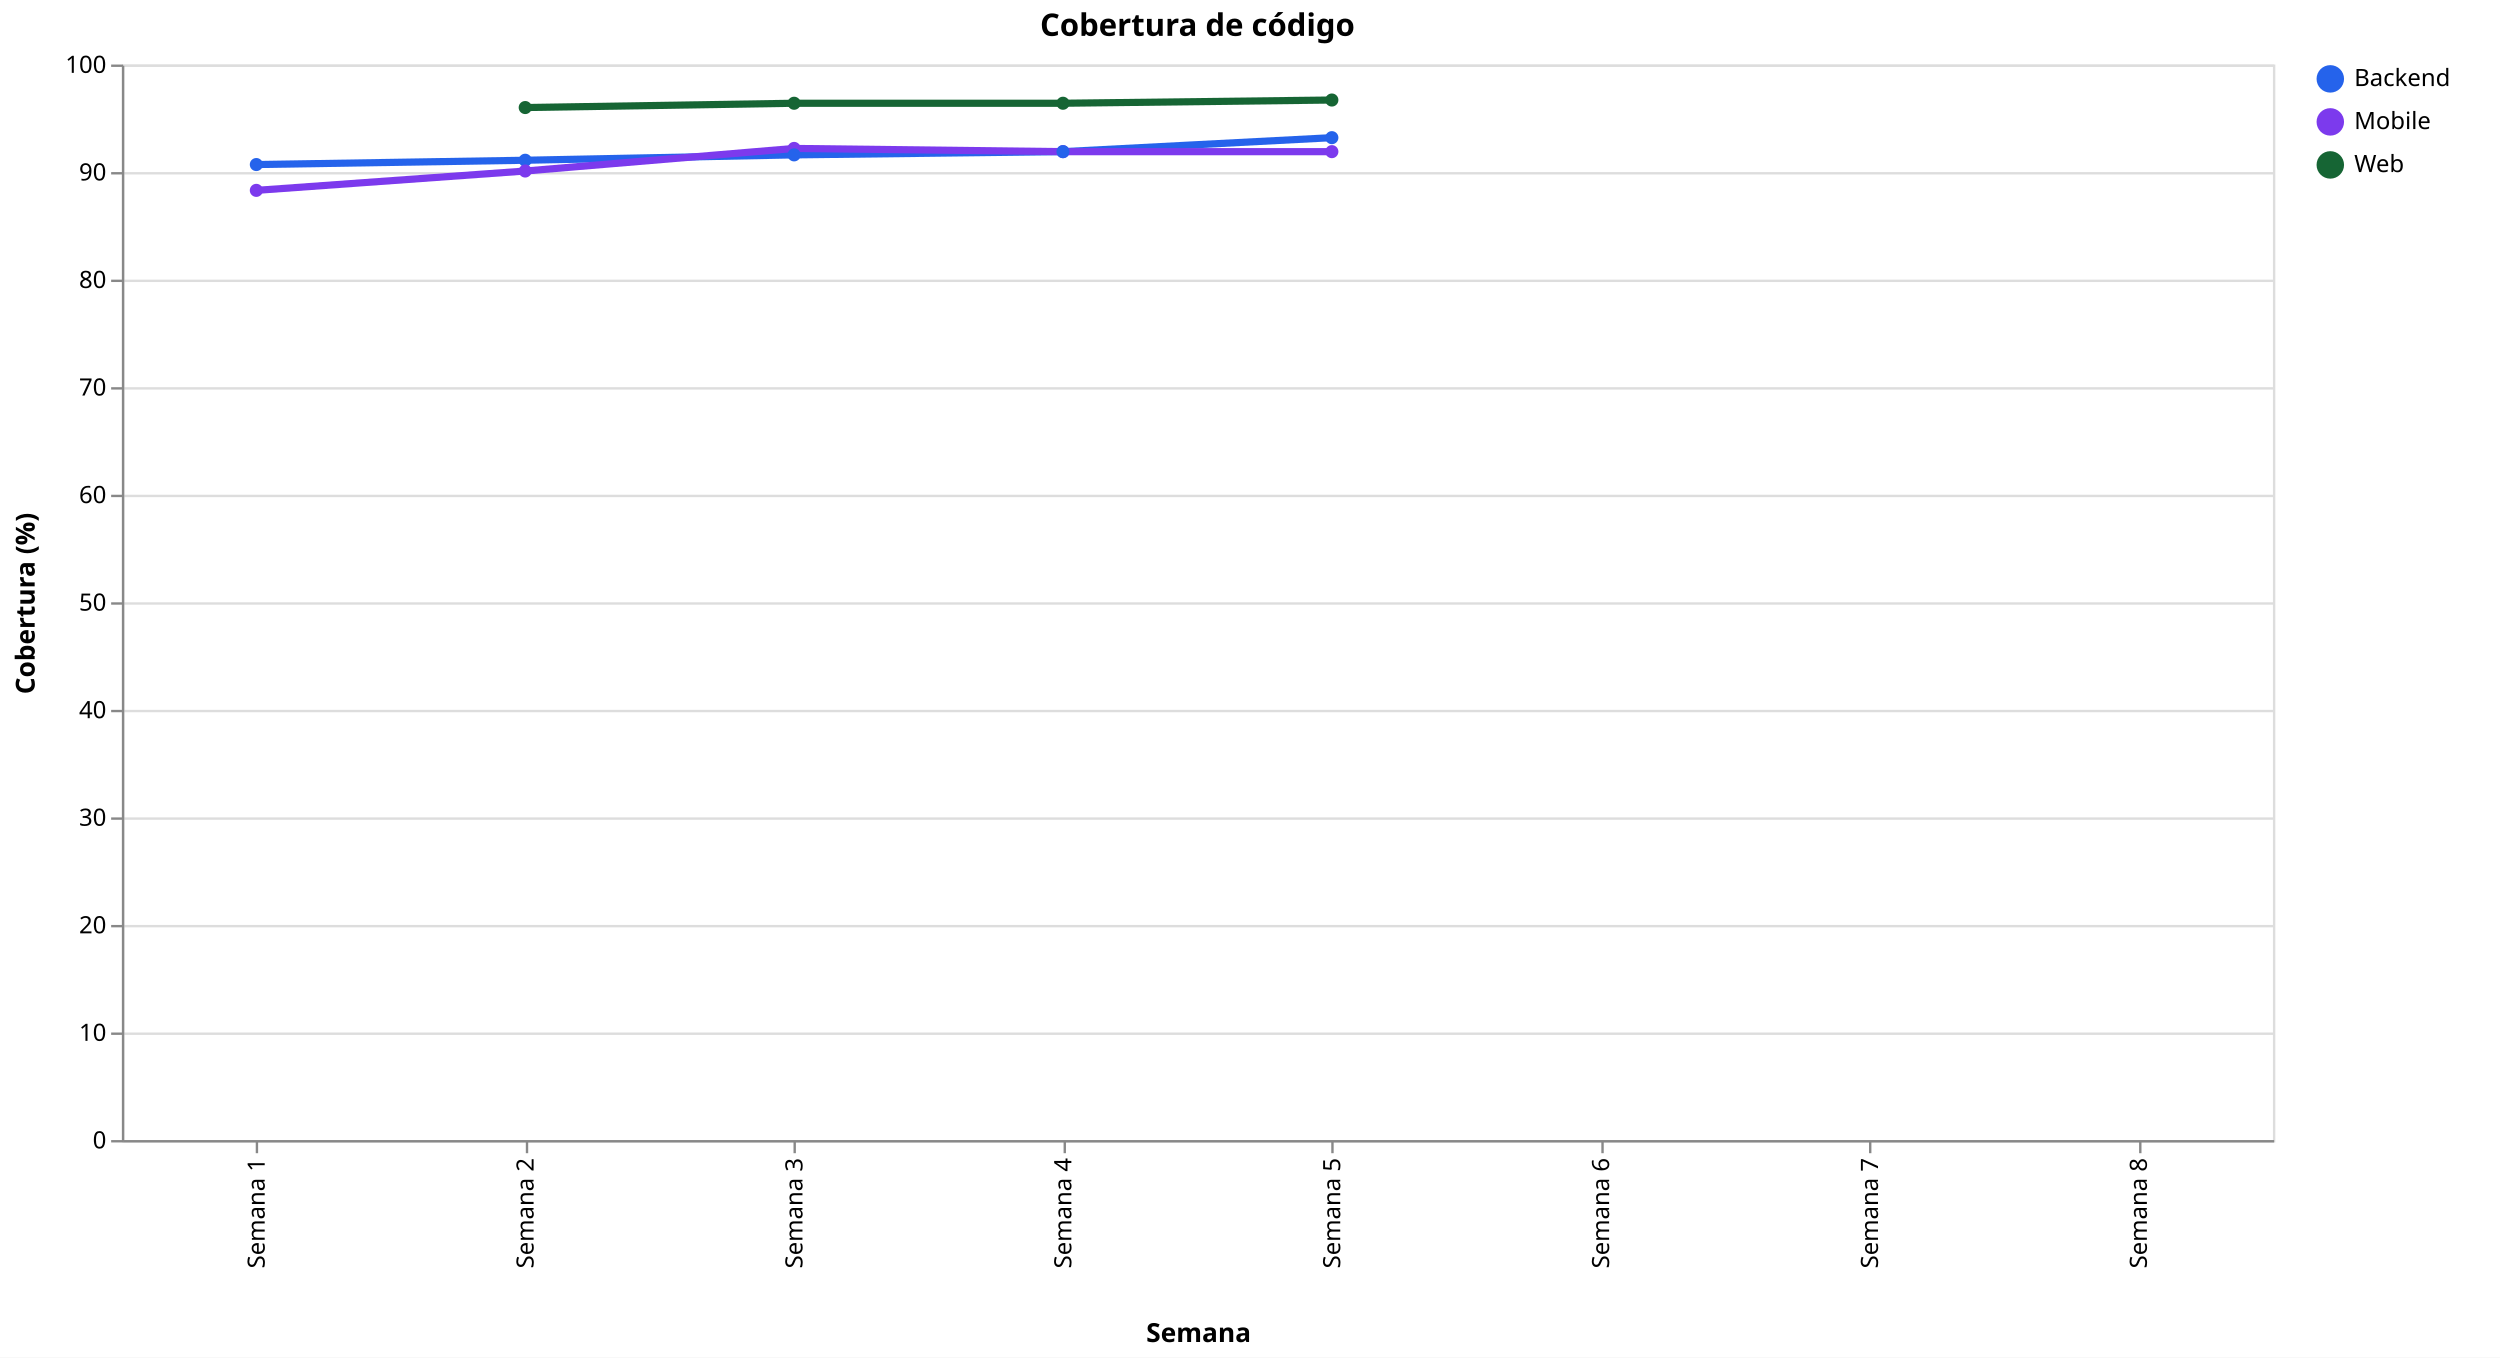
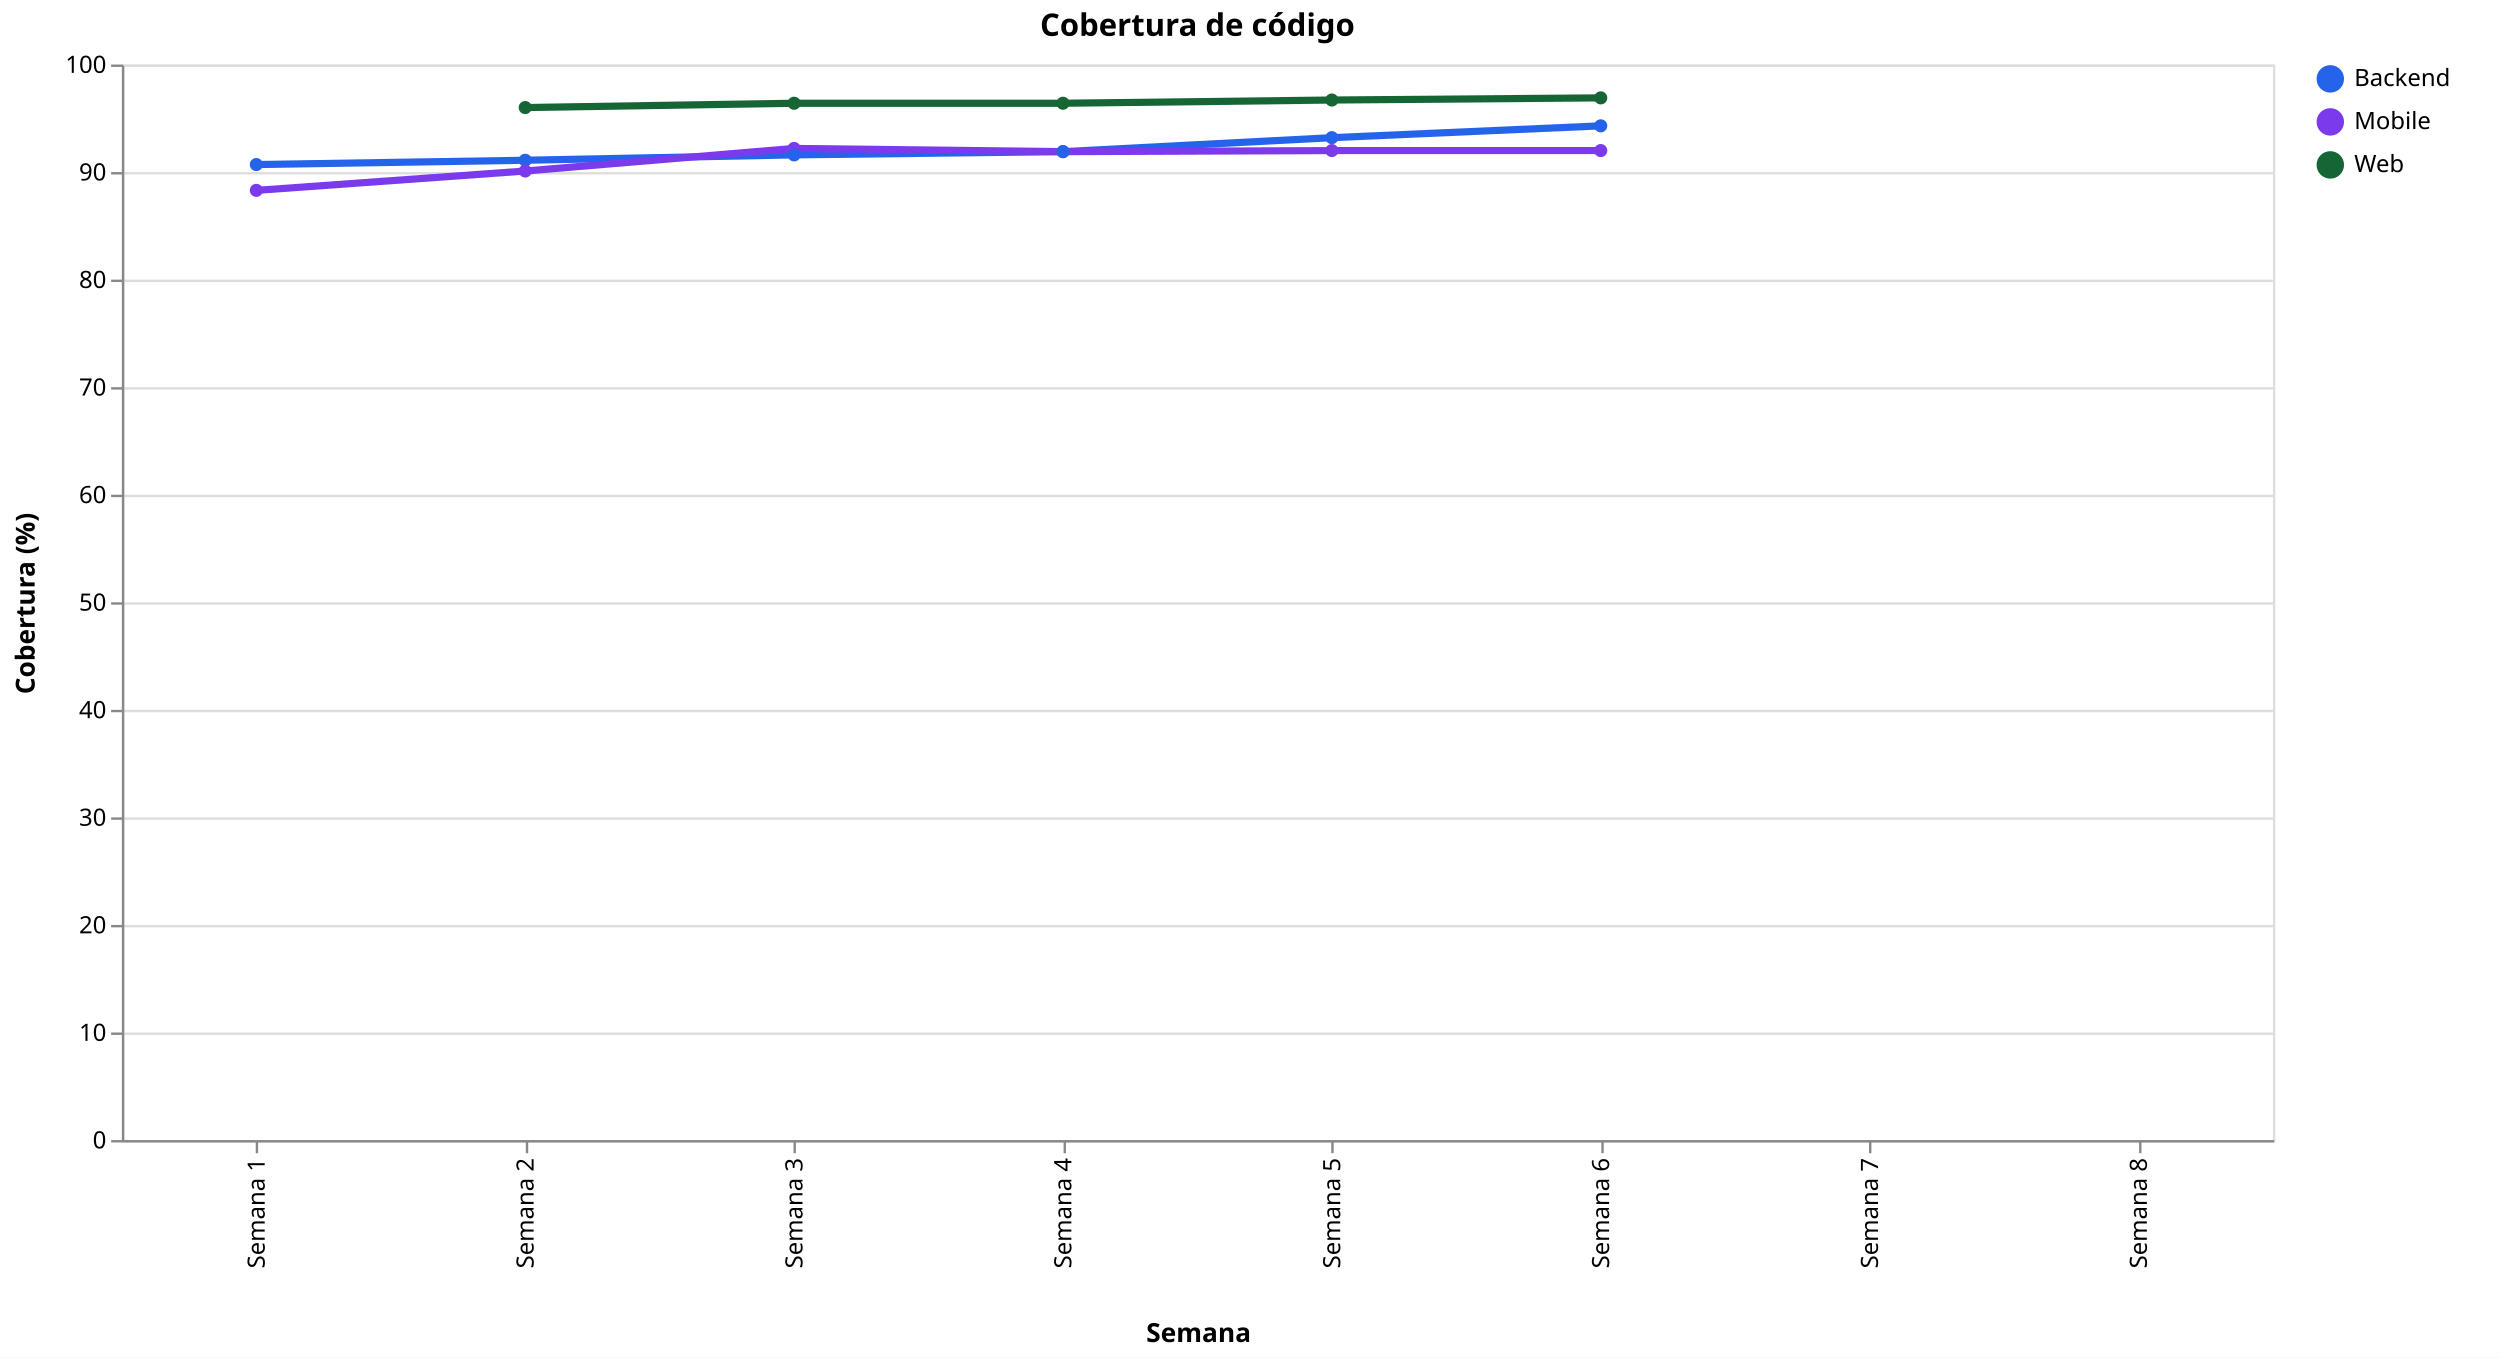
<svg xmlns="http://www.w3.org/2000/svg" version="1.1" class="marks" width="1046" height="568" viewBox="0 0 1046 568">
  <rect width="1046" height="568" fill="white" />
  <g fill="none" stroke-miterlimit="4" transform="translate(51,27)">
    <g class="mark-group role-frame root" role="graphics-object" aria-roledescription="group mark container">
      <g transform="translate(0,0)">
        <path class="background" aria-hidden="true" d="M0.5,0.5h900v450h-900Z" stroke="#ddd" />
        <g>
          <g class="mark-group role-axis" aria-hidden="true">
            <g transform="translate(0.5,0.5)">
              <path class="background" aria-hidden="true" d="M0,0h0v0h0Z" pointer-events="none" />
              <g>
                <g class="mark-rule role-axis-grid" pointer-events="none">
                  <line transform="translate(0,450)" x2="900" y2="0" stroke="#ddd" stroke-width="1" opacity="1" />
                  <line transform="translate(0,405)" x2="900" y2="0" stroke="#ddd" stroke-width="1" opacity="1" />
                  <line transform="translate(0,360)" x2="900" y2="0" stroke="#ddd" stroke-width="1" opacity="1" />
                  <line transform="translate(0,315)" x2="900" y2="0" stroke="#ddd" stroke-width="1" opacity="1" />
                  <line transform="translate(0,270)" x2="900" y2="0" stroke="#ddd" stroke-width="1" opacity="1" />
                  <line transform="translate(0,225)" x2="900" y2="0" stroke="#ddd" stroke-width="1" opacity="1" />
                  <line transform="translate(0,180)" x2="900" y2="0" stroke="#ddd" stroke-width="1" opacity="1" />
                  <line transform="translate(0,135)" x2="900" y2="0" stroke="#ddd" stroke-width="1" opacity="1" />
                  <line transform="translate(0,90)" x2="900" y2="0" stroke="#ddd" stroke-width="1" opacity="1" />
                  <line transform="translate(0,45)" x2="900" y2="0" stroke="#ddd" stroke-width="1" opacity="1" />
                  <line transform="translate(0,0)" x2="900" y2="0" stroke="#ddd" stroke-width="1" opacity="1" />
                </g>
              </g>
              <path class="foreground" aria-hidden="true" d="" pointer-events="none" display="none" />
            </g>
          </g>
          <g class="mark-group role-axis" role="graphics-symbol" aria-roledescription="axis" aria-label="X-axis titled 'Semana' for a discrete scale with 8 values: Semana 1, Semana 2, Semana 3, Semana 4, Semana 5, ending with Semana 8">
            <g transform="translate(0.5,450.5)">
              <path class="background" aria-hidden="true" d="M0,0h0v0h0Z" pointer-events="none" />
              <g>
                <g class="mark-rule role-axis-tick" pointer-events="none">
                  <line transform="translate(56,0)" x2="0" y2="5" stroke="#888" stroke-width="1" opacity="1" />
                  <line transform="translate(169,0)" x2="0" y2="5" stroke="#888" stroke-width="1" opacity="1" />
                  <line transform="translate(281,0)" x2="0" y2="5" stroke="#888" stroke-width="1" opacity="1" />
                  <line transform="translate(394,0)" x2="0" y2="5" stroke="#888" stroke-width="1" opacity="1" />
                  <line transform="translate(506,0)" x2="0" y2="5" stroke="#888" stroke-width="1" opacity="1" />
                  <line transform="translate(619,0)" x2="0" y2="5" stroke="#888" stroke-width="1" opacity="1" />
                  <line transform="translate(731,0)" x2="0" y2="5" stroke="#888" stroke-width="1" opacity="1" />
                  <line transform="translate(844,0)" x2="0" y2="5" stroke="#888" stroke-width="1" opacity="1" />
                </g>
                <g class="mark-text role-axis-label" pointer-events="none">
                  <text text-anchor="end" transform="translate(56.25,7) rotate(270) translate(0,3)" font-family="sans-serif" font-size="10px" fill="#000" opacity="1">Semana 1</text>
                  <text text-anchor="end" transform="translate(168.75,7) rotate(270) translate(0,3)" font-family="sans-serif" font-size="10px" fill="#000" opacity="1">Semana 2</text>
                  <text text-anchor="end" transform="translate(281.25,7) rotate(270) translate(0,3)" font-family="sans-serif" font-size="10px" fill="#000" opacity="1">Semana 3</text>
                  <text text-anchor="end" transform="translate(393.75,7) rotate(270) translate(0,3)" font-family="sans-serif" font-size="10px" fill="#000" opacity="1">Semana 4</text>
                  <text text-anchor="end" transform="translate(506.25,7) rotate(270) translate(0,3)" font-family="sans-serif" font-size="10px" fill="#000" opacity="1">Semana 5</text>
                  <text text-anchor="end" transform="translate(618.75,7) rotate(270) translate(0,3)" font-family="sans-serif" font-size="10px" fill="#000" opacity="1">Semana 6</text>
                  <text text-anchor="end" transform="translate(731.25,7) rotate(270) translate(0,3)" font-family="sans-serif" font-size="10px" fill="#000" opacity="1">Semana 7</text>
                  <text text-anchor="end" transform="translate(843.75,7) rotate(270) translate(0,3)" font-family="sans-serif" font-size="10px" fill="#000" opacity="1">Semana 8</text>
                </g>
                <g class="mark-rule role-axis-domain" pointer-events="none">
                  <line transform="translate(0,0)" x2="900" y2="0" stroke="#888" stroke-width="1" opacity="1" />
                </g>
                <g class="mark-text role-axis-title" pointer-events="none">
                  <text text-anchor="middle" transform="translate(450,84)" font-family="sans-serif" font-size="11px" font-weight="bold" fill="#000" opacity="1">Semana</text>
                </g>
              </g>
              <path class="foreground" aria-hidden="true" d="" pointer-events="none" display="none" />
            </g>
          </g>
          <g class="mark-group role-axis" role="graphics-symbol" aria-roledescription="axis" aria-label="Y-axis titled 'Cobertura (%)' for a linear scale with values from 0 to 100">
            <g transform="translate(0.5,0.5)">
              <path class="background" aria-hidden="true" d="M0,0h0v0h0Z" pointer-events="none" />
              <g>
                <g class="mark-rule role-axis-tick" pointer-events="none">
                  <line transform="translate(0,450)" x2="-5" y2="0" stroke="#888" stroke-width="1" opacity="1" />
                  <line transform="translate(0,405)" x2="-5" y2="0" stroke="#888" stroke-width="1" opacity="1" />
                  <line transform="translate(0,360)" x2="-5" y2="0" stroke="#888" stroke-width="1" opacity="1" />
                  <line transform="translate(0,315)" x2="-5" y2="0" stroke="#888" stroke-width="1" opacity="1" />
                  <line transform="translate(0,270)" x2="-5" y2="0" stroke="#888" stroke-width="1" opacity="1" />
                  <line transform="translate(0,225)" x2="-5" y2="0" stroke="#888" stroke-width="1" opacity="1" />
                  <line transform="translate(0,180)" x2="-5" y2="0" stroke="#888" stroke-width="1" opacity="1" />
                  <line transform="translate(0,135)" x2="-5" y2="0" stroke="#888" stroke-width="1" opacity="1" />
                  <line transform="translate(0,90)" x2="-5" y2="0" stroke="#888" stroke-width="1" opacity="1" />
                  <line transform="translate(0,45)" x2="-5" y2="0" stroke="#888" stroke-width="1" opacity="1" />
                  <line transform="translate(0,0)" x2="-5" y2="0" stroke="#888" stroke-width="1" opacity="1" />
                </g>
                <g class="mark-text role-axis-label" pointer-events="none">
                  <text text-anchor="end" transform="translate(-7,453)" font-family="sans-serif" font-size="10px" fill="#000" opacity="1">0</text>
                  <text text-anchor="end" transform="translate(-7,408)" font-family="sans-serif" font-size="10px" fill="#000" opacity="1">10</text>
                  <text text-anchor="end" transform="translate(-7,363)" font-family="sans-serif" font-size="10px" fill="#000" opacity="1">20</text>
                  <text text-anchor="end" transform="translate(-7,318)" font-family="sans-serif" font-size="10px" fill="#000" opacity="1">30</text>
                  <text text-anchor="end" transform="translate(-7,273)" font-family="sans-serif" font-size="10px" fill="#000" opacity="1">40</text>
                  <text text-anchor="end" transform="translate(-7,228)" font-family="sans-serif" font-size="10px" fill="#000" opacity="1">50</text>
                  <text text-anchor="end" transform="translate(-7,183)" font-family="sans-serif" font-size="10px" fill="#000" opacity="1">60</text>
                  <text text-anchor="end" transform="translate(-7,138)" font-family="sans-serif" font-size="10px" fill="#000" opacity="1">70</text>
                  <text text-anchor="end" transform="translate(-7,93)" font-family="sans-serif" font-size="10px" fill="#000" opacity="1">80</text>
                  <text text-anchor="end" transform="translate(-7,48)" font-family="sans-serif" font-size="10px" fill="#000" opacity="1">90</text>
                  <text text-anchor="end" transform="translate(-7,3)" font-family="sans-serif" font-size="10px" fill="#000" opacity="1">100</text>
                </g>
                <g class="mark-rule role-axis-domain" pointer-events="none">
                  <line transform="translate(0,450)" x2="0" y2="-450" stroke="#888" stroke-width="1" opacity="1" />
                </g>
                <g class="mark-text role-axis-title" pointer-events="none">
                  <text text-anchor="middle" transform="translate(-35,225) rotate(-90) translate(0,-2)" font-family="sans-serif" font-size="11px" font-weight="bold" fill="#000" opacity="1">Cobertura (%)</text>
                </g>
              </g>
              <path class="foreground" aria-hidden="true" d="" pointer-events="none" display="none" />
            </g>
          </g>
          <g class="mark-group role-scope layer_0_pathgroup" role="graphics-object" aria-roledescription="group mark container">
            <g transform="translate(0,0)">
              <path class="background" aria-hidden="true" d="M0,0h900v450h-900Z" />
              <g>
                <g class="mark-line role-mark layer_0_marks" role="graphics-object" aria-roledescription="line mark container">
-                   <path aria-label="Semana: Semana 1; Cobertura (%): 90.7; app: Backend; Medición: 11 Oct 2026; Aplicación: Backend" role="graphics-symbol" aria-roledescription="line mark" d="M56.25,41.85L168.75,40.05L281.25,37.8L393.75,36.45L506.25,30.6" stroke="#2563EB" stroke-width="3" />
+                   <path aria-label="Semana: Semana 1; Cobertura (%): 90.7; app: Backend; Medición: 11 Oct 2026; Aplicación: Backend" role="graphics-symbol" aria-roledescription="line mark" d="M56.25,41.85L168.75,40.05L281.25,37.8L393.75,36.45L506.25,30.6L618.75,25.65" stroke="#2563EB" stroke-width="3" />
                </g>
              </g>
              <path class="foreground" aria-hidden="true" d="" display="none" />
            </g>
            <g transform="translate(0,0)">
              <path class="background" aria-hidden="true" d="M0,0h900v450h-900Z" />
              <g>
                <g class="mark-line role-mark layer_0_marks" role="graphics-object" aria-roledescription="line mark container">
-                   <path aria-label="Semana: Semana 1; Cobertura (%): 88.3; app: Mobile; Medición: 11 Oct 2026; Aplicación: Mobile" role="graphics-symbol" aria-roledescription="line mark" d="M56.25,52.65L168.75,44.55L281.25,35.1L393.75,36.45L506.25,36.45" stroke="#7C3AED" stroke-width="3" />
+                   <path aria-label="Semana: Semana 1; Cobertura (%): 88.3; app: Mobile; Medición: 11 Oct 2026; Aplicación: Mobile" role="graphics-symbol" aria-roledescription="line mark" d="M56.25,52.65L168.75,44.55L281.25,35.1L393.75,36.45L506.25,36L618.75,36" stroke="#7C3AED" stroke-width="3" />
                </g>
              </g>
              <path class="foreground" aria-hidden="true" d="" display="none" />
            </g>
            <g transform="translate(0,0)">
              <path class="background" aria-hidden="true" d="M0,0h900v450h-900Z" />
              <g>
                <g class="mark-line role-mark layer_0_marks" role="graphics-object" aria-roledescription="line mark container">
-                   <path aria-label="Semana: Semana 2; Cobertura (%): 96; app: Web; Medición: 17 Oct 2026; Aplicación: Web" role="graphics-symbol" aria-roledescription="line mark" d="M168.75,18L281.25,16.2L393.75,16.2L506.25,14.85" stroke="#166534" stroke-width="3" />
+                   <path aria-label="Semana: Semana 2; Cobertura (%): 96; app: Web; Medición: 17 Oct 2026; Aplicación: Web" role="graphics-symbol" aria-roledescription="line mark" d="M168.75,18L281.25,16.2L393.75,16.2L506.25,14.85L618.75,13.95" stroke="#166534" stroke-width="3" />
                </g>
              </g>
              <path class="foreground" aria-hidden="true" d="" display="none" />
            </g>
          </g>
          <g class="mark-symbol role-mark layer_1_marks" role="graphics-object" aria-roledescription="symbol mark container">
            <path aria-label="Semana: Semana 1; Cobertura (%): 90.7; app: Backend; Medición: 11 Oct 2026; Aplicación: Backend" role="graphics-symbol" aria-roledescription="point" transform="translate(56.25,41.85)" d="M2.739,0A2.739,2.739,0,1,1,-2.739,0A2.739,2.739,0,1,1,2.739,0" fill="#2563EB" stroke-width="2" opacity="1" />
            <path aria-label="Semana: Semana 1; Cobertura (%): 88.3; app: Mobile; Medición: 11 Oct 2026; Aplicación: Mobile" role="graphics-symbol" aria-roledescription="point" transform="translate(56.25,52.65)" d="M2.739,0A2.739,2.739,0,1,1,-2.739,0A2.739,2.739,0,1,1,2.739,0" fill="#7C3AED" stroke-width="2" opacity="1" />
            <path aria-label="Semana: Semana 2; Cobertura (%): 91.1; app: Backend; Medición: 17 Oct 2026; Aplicación: Backend" role="graphics-symbol" aria-roledescription="point" transform="translate(168.75,40.05)" d="M2.739,0A2.739,2.739,0,1,1,-2.739,0A2.739,2.739,0,1,1,2.739,0" fill="#2563EB" stroke-width="2" opacity="1" />
            <path aria-label="Semana: Semana 2; Cobertura (%): 90.1; app: Mobile; Medición: 18 Oct 2026; Aplicación: Mobile" role="graphics-symbol" aria-roledescription="point" transform="translate(168.75,44.55)" d="M2.739,0A2.739,2.739,0,1,1,-2.739,0A2.739,2.739,0,1,1,2.739,0" fill="#7C3AED" stroke-width="2" opacity="1" />
            <path aria-label="Semana: Semana 2; Cobertura (%): 96; app: Web; Medición: 17 Oct 2026; Aplicación: Web" role="graphics-symbol" aria-roledescription="point" transform="translate(168.75,18)" d="M2.739,0A2.739,2.739,0,1,1,-2.739,0A2.739,2.739,0,1,1,2.739,0" fill="#166534" stroke-width="2" opacity="1" />
            <path aria-label="Semana: Semana 3; Cobertura (%): 92.2; app: Mobile; Medición: 25 Oct 2026; Aplicación: Mobile" role="graphics-symbol" aria-roledescription="point" transform="translate(281.25,35.1)" d="M2.739,0A2.739,2.739,0,1,1,-2.739,0A2.739,2.739,0,1,1,2.739,0" fill="#7C3AED" stroke-width="2" opacity="1" />
            <path aria-label="Semana: Semana 3; Cobertura (%): 91.6; app: Backend; Medición: 25 Oct 2026; Aplicación: Backend" role="graphics-symbol" aria-roledescription="point" transform="translate(281.25,37.8)" d="M2.739,0A2.739,2.739,0,1,1,-2.739,0A2.739,2.739,0,1,1,2.739,0" fill="#2563EB" stroke-width="2" opacity="1" />
            <path aria-label="Semana: Semana 3; Cobertura (%): 96.4; app: Web; Medición: 25 Oct 2026; Aplicación: Web" role="graphics-symbol" aria-roledescription="point" transform="translate(281.25,16.2)" d="M2.739,0A2.739,2.739,0,1,1,-2.739,0A2.739,2.739,0,1,1,2.739,0" fill="#166534" stroke-width="2" opacity="1" />
            <path aria-label="Semana: Semana 4; Cobertura (%): 91.9; app: Mobile; Medición: 28 Oct 2026; Aplicación: Mobile" role="graphics-symbol" aria-roledescription="point" transform="translate(393.75,36.45)" d="M2.739,0A2.739,2.739,0,1,1,-2.739,0A2.739,2.739,0,1,1,2.739,0" fill="#7C3AED" stroke-width="2" opacity="1" />
            <path aria-label="Semana: Semana 4; Cobertura (%): 91.9; app: Backend; Medición: 30 Oct 2026; Aplicación: Backend" role="graphics-symbol" aria-roledescription="point" transform="translate(393.75,36.45)" d="M2.739,0A2.739,2.739,0,1,1,-2.739,0A2.739,2.739,0,1,1,2.739,0" fill="#2563EB" stroke-width="2" opacity="1" />
            <path aria-label="Semana: Semana 4; Cobertura (%): 96.4; app: Web; Medición: 28 Oct 2026; Aplicación: Web" role="graphics-symbol" aria-roledescription="point" transform="translate(393.75,16.2)" d="M2.739,0A2.739,2.739,0,1,1,-2.739,0A2.739,2.739,0,1,1,2.739,0" fill="#166534" stroke-width="2" opacity="1" />
-             <path aria-label="Semana: Semana 5; Cobertura (%): 91.9; app: Mobile; Medición: 08 Nov 2026; Aplicación: Mobile" role="graphics-symbol" aria-roledescription="point" transform="translate(506.25,36.45)" d="M2.739,0A2.739,2.739,0,1,1,-2.739,0A2.739,2.739,0,1,1,2.739,0" fill="#7C3AED" stroke-width="2" opacity="1" />
+             <path aria-label="Semana: Semana 5; Cobertura (%): 92; app: Mobile; Medición: 08 Nov 2026; Aplicación: Mobile" role="graphics-symbol" aria-roledescription="point" transform="translate(506.25,36)" d="M2.739,0A2.739,2.739,0,1,1,-2.739,0A2.739,2.739,0,1,1,2.739,0" fill="#7C3AED" stroke-width="2" opacity="1" />
            <path aria-label="Semana: Semana 5; Cobertura (%): 93.2; app: Backend; Medición: 08 Nov 2026; Aplicación: Backend" role="graphics-symbol" aria-roledescription="point" transform="translate(506.25,30.6)" d="M2.739,0A2.739,2.739,0,1,1,-2.739,0A2.739,2.739,0,1,1,2.739,0" fill="#2563EB" stroke-width="2" opacity="1" />
            <path aria-label="Semana: Semana 5; Cobertura (%): 96.7; app: Web; Medición: 06 Nov 2026; Aplicación: Web" role="graphics-symbol" aria-roledescription="point" transform="translate(506.25,14.85)" d="M2.739,0A2.739,2.739,0,1,1,-2.739,0A2.739,2.739,0,1,1,2.739,0" fill="#166534" stroke-width="2" opacity="1" />
+             <path aria-label="Semana: Semana 6; Cobertura (%): 92; app: Mobile; Medición: 11 Nov 2026; Aplicación: Mobile" role="graphics-symbol" aria-roledescription="point" transform="translate(618.75,36)" d="M2.739,0A2.739,2.739,0,1,1,-2.739,0A2.739,2.739,0,1,1,2.739,0" fill="#7C3AED" stroke-width="2" opacity="1" />
+             <path aria-label="Semana: Semana 6; Cobertura (%): 94.3; app: Backend; Medición: 14 Nov 2026; Aplicación: Backend" role="graphics-symbol" aria-roledescription="point" transform="translate(618.75,25.65)" d="M2.739,0A2.739,2.739,0,1,1,-2.739,0A2.739,2.739,0,1,1,2.739,0" fill="#2563EB" stroke-width="2" opacity="1" />
+             <path aria-label="Semana: Semana 6; Cobertura (%): 96.9; app: Web; Medición: 14 Nov 2026; Aplicación: Web" role="graphics-symbol" aria-roledescription="point" transform="translate(618.75,13.95)" d="M2.739,0A2.739,2.739,0,1,1,-2.739,0A2.739,2.739,0,1,1,2.739,0" fill="#166534" stroke-width="2" opacity="1" />
          </g>
          <g class="mark-group role-legend" role="graphics-symbol" aria-roledescription="legend" aria-label="Symbol legend for fill color and stroke color with 3 values: Backend, Mobile, Web">
            <g transform="translate(918,0)">
              <path class="background" aria-hidden="true" d="M0,0h72v50h-72Z" pointer-events="none" />
              <g>
                <g class="mark-group role-legend-entry">
                  <g transform="translate(0,0)">
                    <path class="background" aria-hidden="true" d="M0,0h0v0h0Z" pointer-events="none" />
                    <g>
                      <g class="mark-group role-scope" role="graphics-object" aria-roledescription="group mark container">
                        <g transform="translate(0,0)">
                          <path class="background" aria-hidden="true" d="M0,0h72v14h-72Z" pointer-events="none" opacity="1" />
                          <g>
                            <g class="mark-symbol role-legend-symbol" pointer-events="none">
                              <path transform="translate(6,6)" d="M5,0A5,5,0,1,1,-5,0A5,5,0,1,1,5,0" fill="#2563EB" stroke="#2563EB" stroke-width="1.5" opacity="1" />
                            </g>
                            <g class="mark-text role-legend-label" pointer-events="none">
                              <text text-anchor="start" transform="translate(16,9)" font-family="sans-serif" font-size="10px" fill="#000" opacity="1">Backend</text>
                            </g>
                          </g>
                          <path class="foreground" aria-hidden="true" d="" pointer-events="none" display="none" />
                        </g>
                        <g transform="translate(0,18)">
                          <path class="background" aria-hidden="true" d="M0,0h72v14h-72Z" pointer-events="none" opacity="1" />
                          <g>
                            <g class="mark-symbol role-legend-symbol" pointer-events="none">
                              <path transform="translate(6,6)" d="M5,0A5,5,0,1,1,-5,0A5,5,0,1,1,5,0" fill="#7C3AED" stroke="#7C3AED" stroke-width="1.5" opacity="1" />
                            </g>
                            <g class="mark-text role-legend-label" pointer-events="none">
                              <text text-anchor="start" transform="translate(16,9)" font-family="sans-serif" font-size="10px" fill="#000" opacity="1">Mobile</text>
                            </g>
                          </g>
                          <path class="foreground" aria-hidden="true" d="" pointer-events="none" display="none" />
                        </g>
                        <g transform="translate(0,36)">
                          <path class="background" aria-hidden="true" d="M0,0h72v14h-72Z" pointer-events="none" opacity="1" />
                          <g>
                            <g class="mark-symbol role-legend-symbol" pointer-events="none">
                              <path transform="translate(6,6)" d="M5,0A5,5,0,1,1,-5,0A5,5,0,1,1,5,0" fill="#166534" stroke="#166534" stroke-width="1.5" opacity="1" />
                            </g>
                            <g class="mark-text role-legend-label" pointer-events="none">
                              <text text-anchor="start" transform="translate(16,9)" font-family="sans-serif" font-size="10px" fill="#000" opacity="1">Web</text>
                            </g>
                          </g>
                          <path class="foreground" aria-hidden="true" d="" pointer-events="none" display="none" />
                        </g>
                      </g>
                    </g>
                    <path class="foreground" aria-hidden="true" d="" pointer-events="none" display="none" />
                  </g>
                </g>
              </g>
              <path class="foreground" aria-hidden="true" d="" pointer-events="none" display="none" />
            </g>
          </g>
          <g class="mark-group role-title">
            <g transform="translate(450,-22)">
              <path class="background" aria-hidden="true" d="M0,0h0v0h0Z" pointer-events="none" />
              <g>
                <g class="mark-text role-title-text" role="graphics-symbol" aria-roledescription="title" aria-label="Title text 'Cobertura de código'" pointer-events="none">
                  <text text-anchor="middle" transform="translate(0,10)" font-family="sans-serif" font-size="13px" font-weight="bold" fill="#000" opacity="1">Cobertura de código</text>
                </g>
              </g>
              <path class="foreground" aria-hidden="true" d="" pointer-events="none" display="none" />
            </g>
          </g>
        </g>
        <path class="foreground" aria-hidden="true" d="" display="none" />
      </g>
    </g>
  </g>
</svg>
